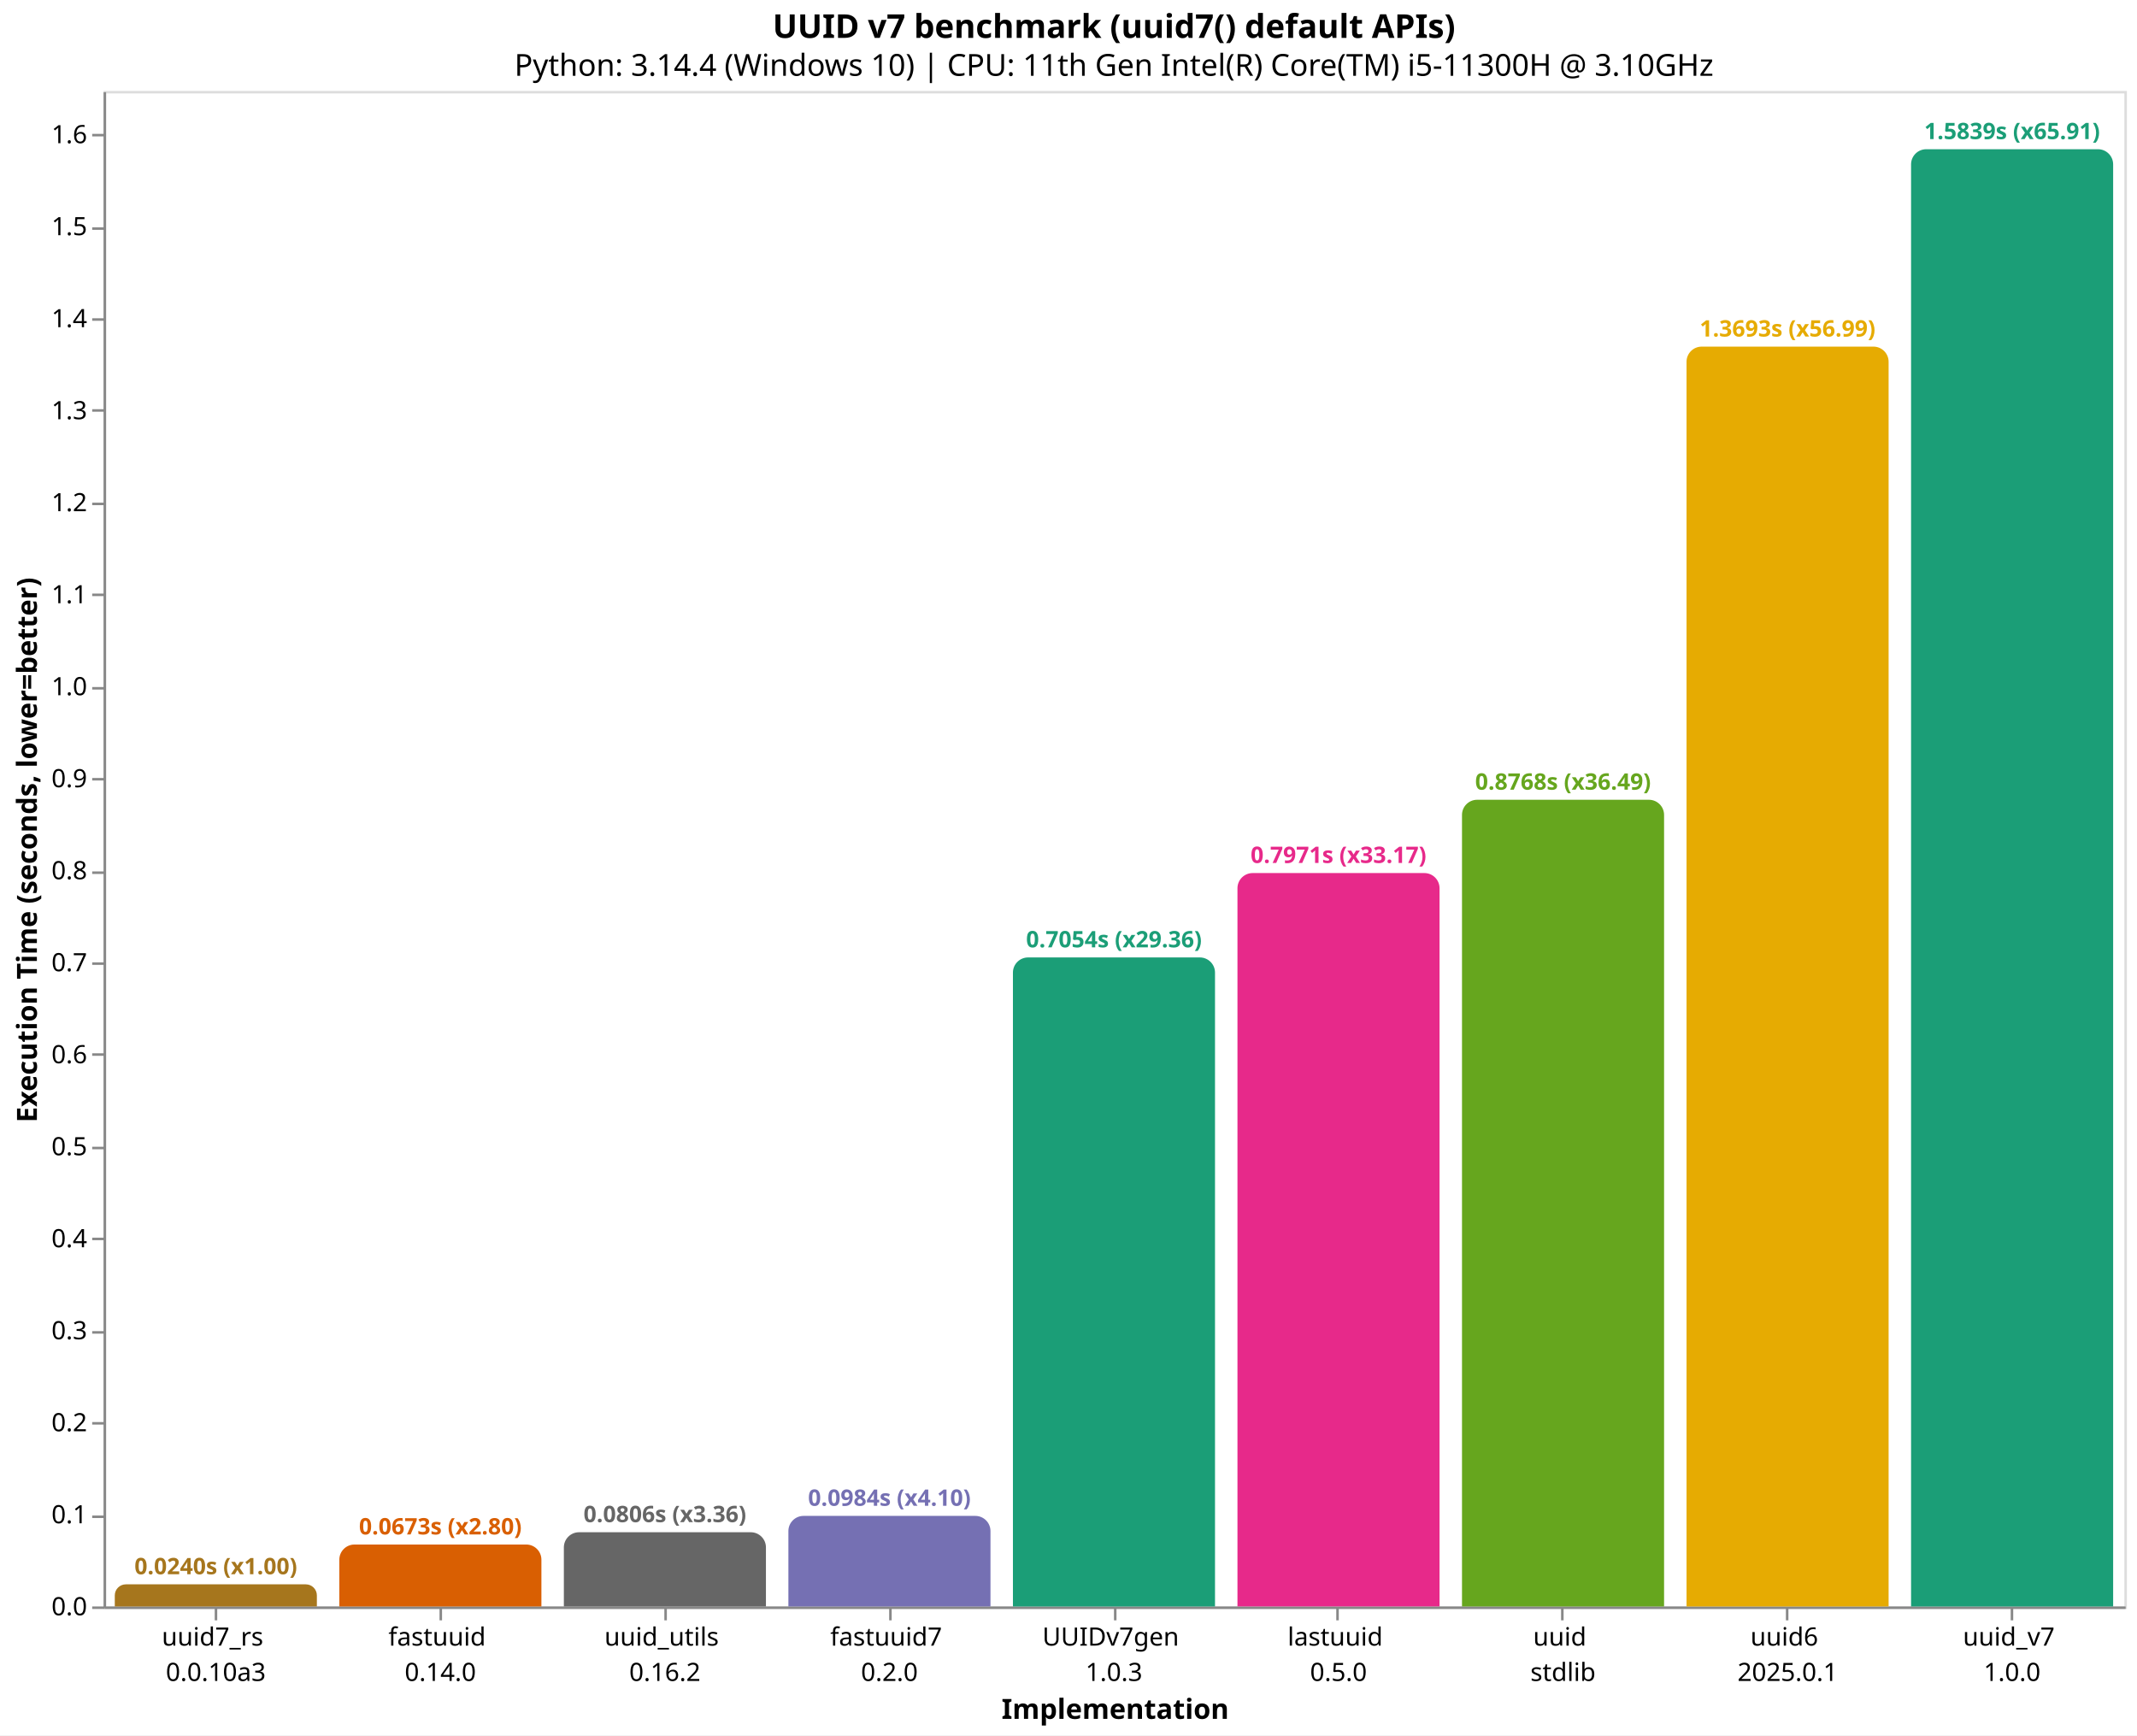
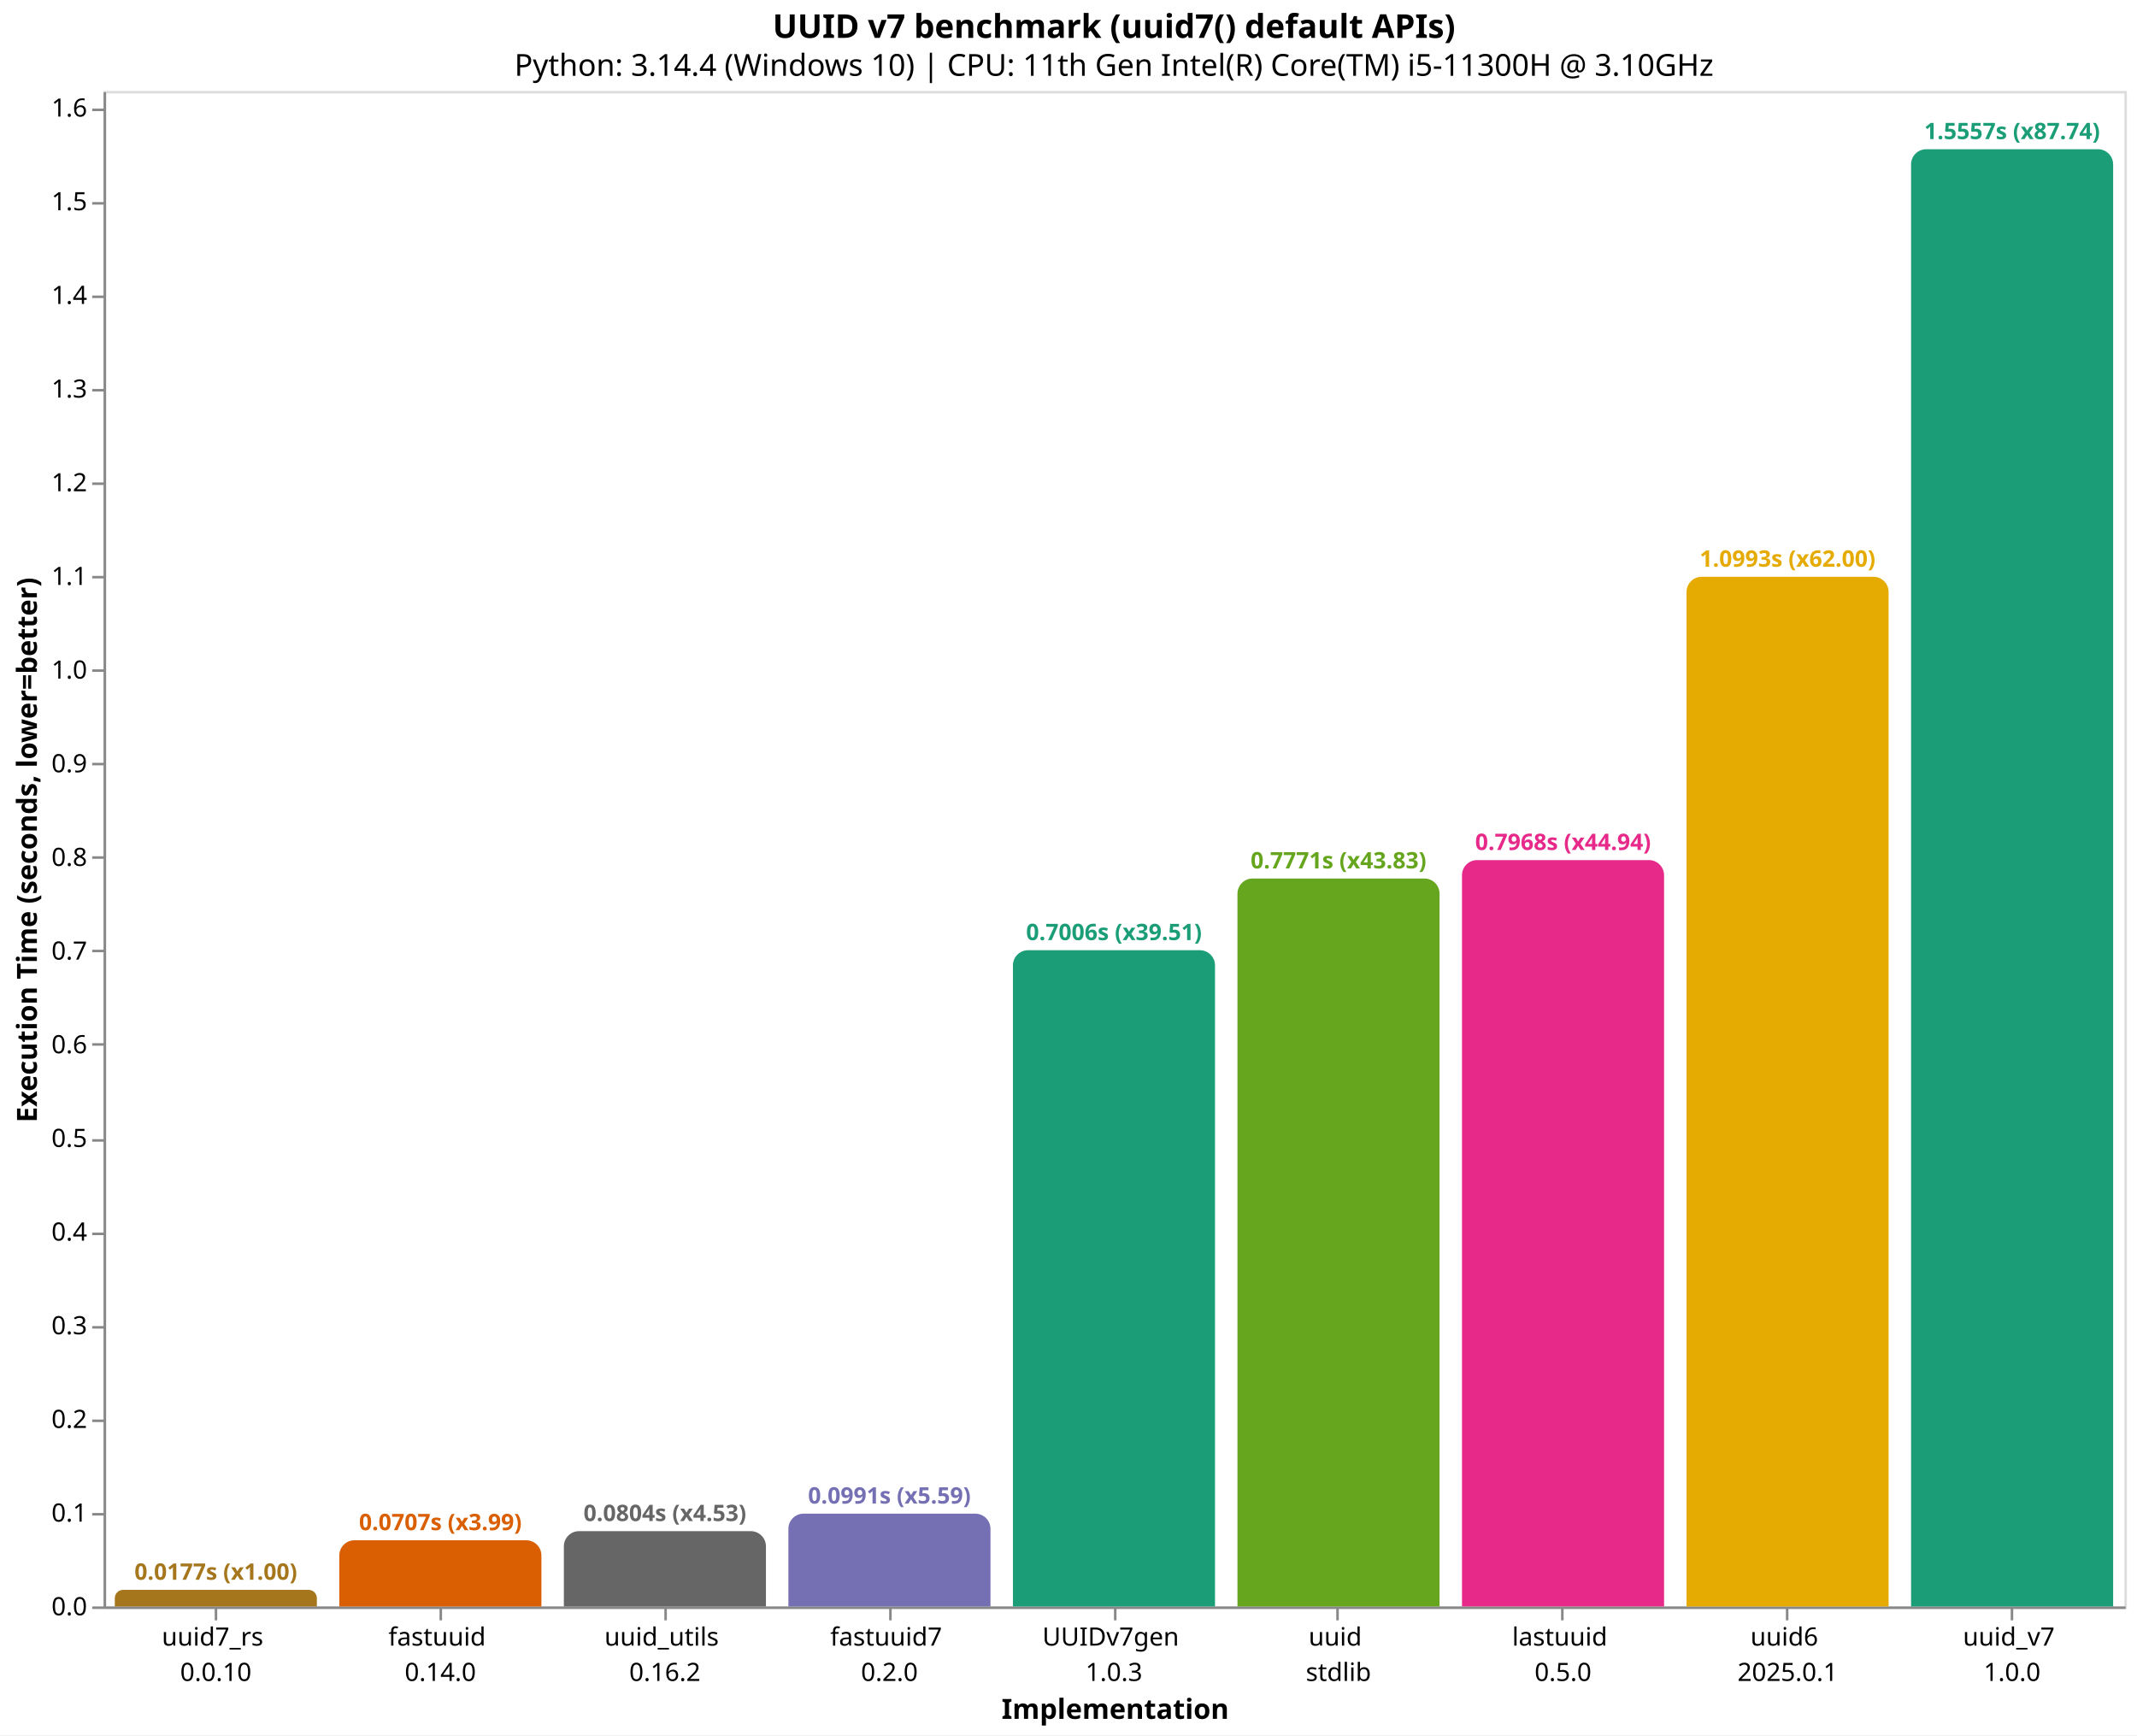
<svg xmlns="http://www.w3.org/2000/svg" version="1.1" class="marks" width="846" height="687" viewBox="0 0 846 687">
  <rect width="846" height="687" fill="white" />
  <g fill="none" stroke-miterlimit="10" transform="translate(41,36)">
    <g class="mark-group role-frame root" role="graphics-object" aria-roledescription="group mark container">
      <g transform="translate(0,0)">
        <path class="background" aria-hidden="true" d="M0.5,0.5h800v600h-800Z" stroke="#ddd" />
        <g>
-           <g class="mark-group role-axis" role="graphics-symbol" aria-roledescription="axis" aria-label="X-axis titled 'Implementation' for a discrete scale with 9 values: uuid7_rs&#10;0.0.10a3, fastuuid&#10;0.14.0, uuid_utils&#10;0.16.2, fastuuid7&#10;0.2.0, UUIDv7gen&#10;1.0.3, ending with uuid_v7&#10;1.0.0">
+           <g class="mark-group role-axis" role="graphics-symbol" aria-roledescription="axis" aria-label="X-axis titled 'Implementation' for a discrete scale with 9 values: uuid7_rs&#10;0.0.10, fastuuid&#10;0.14.0, uuid_utils&#10;0.16.2, fastuuid7&#10;0.2.0, UUIDv7gen&#10;1.0.3, ending with uuid_v7&#10;1.0.0">
            <g transform="translate(0.5,600.5)">
              <path class="background" aria-hidden="true" d="M0,0h0v0h0Z" pointer-events="none" />
              <g>
                <g class="mark-rule role-axis-tick" pointer-events="none">
                  <line transform="translate(44,0)" x2="0" y2="5" stroke="#888" stroke-width="1" opacity="1" />
                  <line transform="translate(133,0)" x2="0" y2="5" stroke="#888" stroke-width="1" opacity="1" />
                  <line transform="translate(222,0)" x2="0" y2="5" stroke="#888" stroke-width="1" opacity="1" />
                  <line transform="translate(311,0)" x2="0" y2="5" stroke="#888" stroke-width="1" opacity="1" />
                  <line transform="translate(400,0)" x2="0" y2="5" stroke="#888" stroke-width="1" opacity="1" />
                  <line transform="translate(488,0)" x2="0" y2="5" stroke="#888" stroke-width="1" opacity="1" />
                  <line transform="translate(577,0)" x2="0" y2="5" stroke="#888" stroke-width="1" opacity="1" />
                  <line transform="translate(666,0)" x2="0" y2="5" stroke="#888" stroke-width="1" opacity="1" />
                  <line transform="translate(755,0)" x2="0" y2="5" stroke="#888" stroke-width="1" opacity="1" />
                </g>
                <g class="mark-text role-axis-label" pointer-events="none">
                  <text text-anchor="middle" transform="translate(43.94444,15)" font-family="sans-serif" font-size="10px" fill="#000" opacity="1">
                    <tspan>uuid7_rs</tspan>
-                     <tspan x="0" dy="14">0.0.10a3</tspan>
+                     <tspan x="0" dy="14">0.0.10</tspan>
                  </text>
                  <text text-anchor="middle" transform="translate(132.8333,15)" font-family="sans-serif" font-size="10px" fill="#000" opacity="1">
                    <tspan>fastuuid</tspan>
                    <tspan x="0" dy="14">0.14.0</tspan>
                  </text>
                  <text text-anchor="middle" transform="translate(221.7222,15)" font-family="sans-serif" font-size="10px" fill="#000" opacity="1">
                    <tspan>uuid_utils</tspan>
                    <tspan x="0" dy="14">0.16.2</tspan>
                  </text>
                  <text text-anchor="middle" transform="translate(310.6111,15)" font-family="sans-serif" font-size="10px" fill="#000" opacity="1">
                    <tspan>fastuuid7</tspan>
                    <tspan x="0" dy="14">0.2.0</tspan>
                  </text>
                  <text text-anchor="middle" transform="translate(399.5,15)" font-family="sans-serif" font-size="10px" fill="#000" opacity="1">
                    <tspan>UUIDv7gen</tspan>
                    <tspan x="0" dy="14">1.0.3</tspan>
                  </text>
                  <text text-anchor="middle" transform="translate(488.3889,15)" font-family="sans-serif" font-size="10px" fill="#000" opacity="1">
+                     <tspan>uuid</tspan>
+                     <tspan x="0" dy="14">stdlib</tspan>
+                   </text>
+                   <text text-anchor="middle" transform="translate(577.2778,15)" font-family="sans-serif" font-size="10px" fill="#000" opacity="1">
                    <tspan>lastuuid</tspan>
                    <tspan x="0" dy="14">0.5.0</tspan>
-                   </text>
-                   <text text-anchor="middle" transform="translate(577.2778,15)" font-family="sans-serif" font-size="10px" fill="#000" opacity="1">
-                     <tspan>uuid</tspan>
-                     <tspan x="0" dy="14">stdlib</tspan>
                  </text>
                  <text text-anchor="middle" transform="translate(666.1667,15)" font-family="sans-serif" font-size="10px" fill="#000" opacity="1">
                    <tspan>uuid6</tspan>
                    <tspan x="0" dy="14">2025.0.1</tspan>
                  </text>
                  <text text-anchor="middle" transform="translate(755.0556,15)" font-family="sans-serif" font-size="10px" fill="#000" opacity="1">
                    <tspan>uuid_v7</tspan>
                    <tspan x="0" dy="14">1.0.0</tspan>
                  </text>
                </g>
                <g class="mark-rule role-axis-domain" pointer-events="none">
                  <line transform="translate(0,0)" x2="800" y2="0" stroke="#888" stroke-width="1" opacity="1" />
                </g>
                <g class="mark-text role-axis-title" pointer-events="none">
                  <text text-anchor="middle" transform="translate(400,44)" font-family="sans-serif" font-size="11px" font-weight="bold" fill="#000" opacity="1">Implementation</text>
                </g>
              </g>
              <path class="foreground" aria-hidden="true" d="" pointer-events="none" display="none" />
            </g>
          </g>
          <g class="mark-group role-axis" role="graphics-symbol" aria-roledescription="axis" aria-label="Y-axis titled 'Execution Time (seconds, lower=better)' for a linear scale with values from 0.0 to 1.6">
            <g transform="translate(0.5,0.5)">
              <path class="background" aria-hidden="true" d="M0,0h0v0h0Z" pointer-events="none" />
              <g>
                <g class="mark-rule role-axis-tick" pointer-events="none">
                  <line transform="translate(0,600)" x2="-5" y2="0" stroke="#888" stroke-width="1" opacity="1" />
-                   <line transform="translate(0,564)" x2="-5" y2="0" stroke="#888" stroke-width="1" opacity="1" />
-                   <line transform="translate(0,527)" x2="-5" y2="0" stroke="#888" stroke-width="1" opacity="1" />
-                   <line transform="translate(0,491)" x2="-5" y2="0" stroke="#888" stroke-width="1" opacity="1" />
-                   <line transform="translate(0,454)" x2="-5" y2="0" stroke="#888" stroke-width="1" opacity="1" />
-                   <line transform="translate(0,418)" x2="-5" y2="0" stroke="#888" stroke-width="1" opacity="1" />
-                   <line transform="translate(0,381)" x2="-5" y2="0" stroke="#888" stroke-width="1" opacity="1" />
-                   <line transform="translate(0,345)" x2="-5" y2="0" stroke="#888" stroke-width="1" opacity="1" />
-                   <line transform="translate(0,309)" x2="-5" y2="0" stroke="#888" stroke-width="1" opacity="1" />
-                   <line transform="translate(0,272)" x2="-5" y2="0" stroke="#888" stroke-width="1" opacity="1" />
-                   <line transform="translate(0,236)" x2="-5" y2="0" stroke="#888" stroke-width="1" opacity="1" />
-                   <line transform="translate(0,199)" x2="-5" y2="0" stroke="#888" stroke-width="1" opacity="1" />
-                   <line transform="translate(0,163)" x2="-5" y2="0" stroke="#888" stroke-width="1" opacity="1" />
-                   <line transform="translate(0,126)" x2="-5" y2="0" stroke="#888" stroke-width="1" opacity="1" />
-                   <line transform="translate(0,90)" x2="-5" y2="0" stroke="#888" stroke-width="1" opacity="1" />
-                   <line transform="translate(0,54)" x2="-5" y2="0" stroke="#888" stroke-width="1" opacity="1" />
-                   <line transform="translate(0,17)" x2="-5" y2="0" stroke="#888" stroke-width="1" opacity="1" />
+                   <line transform="translate(0,563)" x2="-5" y2="0" stroke="#888" stroke-width="1" opacity="1" />
+                   <line transform="translate(0,526)" x2="-5" y2="0" stroke="#888" stroke-width="1" opacity="1" />
+                   <line transform="translate(0,489)" x2="-5" y2="0" stroke="#888" stroke-width="1" opacity="1" />
+                   <line transform="translate(0,452)" x2="-5" y2="0" stroke="#888" stroke-width="1" opacity="1" />
+                   <line transform="translate(0,415)" x2="-5" y2="0" stroke="#888" stroke-width="1" opacity="1" />
+                   <line transform="translate(0,377)" x2="-5" y2="0" stroke="#888" stroke-width="1" opacity="1" />
+                   <line transform="translate(0,340)" x2="-5" y2="0" stroke="#888" stroke-width="1" opacity="1" />
+                   <line transform="translate(0,303)" x2="-5" y2="0" stroke="#888" stroke-width="1" opacity="1" />
+                   <line transform="translate(0,266)" x2="-5" y2="0" stroke="#888" stroke-width="1" opacity="1" />
+                   <line transform="translate(0,229)" x2="-5" y2="0" stroke="#888" stroke-width="1" opacity="1" />
+                   <line transform="translate(0,192)" x2="-5" y2="0" stroke="#888" stroke-width="1" opacity="1" />
+                   <line transform="translate(0,155)" x2="-5" y2="0" stroke="#888" stroke-width="1" opacity="1" />
+                   <line transform="translate(0,118)" x2="-5" y2="0" stroke="#888" stroke-width="1" opacity="1" />
+                   <line transform="translate(0,81)" x2="-5" y2="0" stroke="#888" stroke-width="1" opacity="1" />
+                   <line transform="translate(0,44)" x2="-5" y2="0" stroke="#888" stroke-width="1" opacity="1" />
+                   <line transform="translate(0,7)" x2="-5" y2="0" stroke="#888" stroke-width="1" opacity="1" />
                </g>
                <g class="mark-text role-axis-label" pointer-events="none">
                  <text text-anchor="end" transform="translate(-7,603)" font-family="sans-serif" font-size="10px" fill="#000" opacity="1">0.0</text>
-                   <text text-anchor="end" transform="translate(-7,566.5747)" font-family="sans-serif" font-size="10px" fill="#000" opacity="1">0.1</text>
-                   <text text-anchor="end" transform="translate(-7,530.1494)" font-family="sans-serif" font-size="10px" fill="#000" opacity="1">0.2</text>
-                   <text text-anchor="end" transform="translate(-7,493.724)" font-family="sans-serif" font-size="10px" fill="#000" opacity="1">0.3</text>
-                   <text text-anchor="end" transform="translate(-7,457.2987)" font-family="sans-serif" font-size="10px" fill="#000" opacity="1">0.4</text>
-                   <text text-anchor="end" transform="translate(-7,420.8734)" font-family="sans-serif" font-size="10px" fill="#000" opacity="1">0.5</text>
-                   <text text-anchor="end" transform="translate(-7,384.4481)" font-family="sans-serif" font-size="10px" fill="#000" opacity="1">0.6</text>
-                   <text text-anchor="end" transform="translate(-7,348.0227)" font-family="sans-serif" font-size="10px" fill="#000" opacity="1">0.7</text>
-                   <text text-anchor="end" transform="translate(-7,311.5974)" font-family="sans-serif" font-size="10px" fill="#000" opacity="1">0.8</text>
-                   <text text-anchor="end" transform="translate(-7,275.1721)" font-family="sans-serif" font-size="10px" fill="#000" opacity="1">0.9</text>
-                   <text text-anchor="end" transform="translate(-7,238.7468)" font-family="sans-serif" font-size="10px" fill="#000" opacity="1">1.0</text>
-                   <text text-anchor="end" transform="translate(-7,202.3214)" font-family="sans-serif" font-size="10px" fill="#000" opacity="1">1.1</text>
-                   <text text-anchor="end" transform="translate(-7,165.8961)" font-family="sans-serif" font-size="10px" fill="#000" opacity="1">1.2</text>
-                   <text text-anchor="end" transform="translate(-7,129.4708)" font-family="sans-serif" font-size="10px" fill="#000" opacity="1">1.3</text>
-                   <text text-anchor="end" transform="translate(-7,93.04546)" font-family="sans-serif" font-size="10px" fill="#000" opacity="1">1.4</text>
-                   <text text-anchor="end" transform="translate(-7,56.62014)" font-family="sans-serif" font-size="10px" fill="#000" opacity="1">1.5</text>
-                   <text text-anchor="end" transform="translate(-7,20.19482)" font-family="sans-serif" font-size="10px" fill="#000" opacity="1">1.6</text>
+                   <text text-anchor="end" transform="translate(-7,565.9163)" font-family="sans-serif" font-size="10px" fill="#000" opacity="1">0.1</text>
+                   <text text-anchor="end" transform="translate(-7,528.8325)" font-family="sans-serif" font-size="10px" fill="#000" opacity="1">0.2</text>
+                   <text text-anchor="end" transform="translate(-7,491.7488)" font-family="sans-serif" font-size="10px" fill="#000" opacity="1">0.3</text>
+                   <text text-anchor="end" transform="translate(-7,454.6651)" font-family="sans-serif" font-size="10px" fill="#000" opacity="1">0.4</text>
+                   <text text-anchor="end" transform="translate(-7,417.5814)" font-family="sans-serif" font-size="10px" fill="#000" opacity="1">0.5</text>
+                   <text text-anchor="end" transform="translate(-7,380.4976)" font-family="sans-serif" font-size="10px" fill="#000" opacity="1">0.6</text>
+                   <text text-anchor="end" transform="translate(-7,343.4139)" font-family="sans-serif" font-size="10px" fill="#000" opacity="1">0.7</text>
+                   <text text-anchor="end" transform="translate(-7,306.3302)" font-family="sans-serif" font-size="10px" fill="#000" opacity="1">0.8</text>
+                   <text text-anchor="end" transform="translate(-7,269.2465)" font-family="sans-serif" font-size="10px" fill="#000" opacity="1">0.9</text>
+                   <text text-anchor="end" transform="translate(-7,232.1627)" font-family="sans-serif" font-size="10px" fill="#000" opacity="1">1.0</text>
+                   <text text-anchor="end" transform="translate(-7,195.079)" font-family="sans-serif" font-size="10px" fill="#000" opacity="1">1.1</text>
+                   <text text-anchor="end" transform="translate(-7,157.9953)" font-family="sans-serif" font-size="10px" fill="#000" opacity="1">1.2</text>
+                   <text text-anchor="end" transform="translate(-7,120.9115)" font-family="sans-serif" font-size="10px" fill="#000" opacity="1">1.3</text>
+                   <text text-anchor="end" transform="translate(-7,83.82782)" font-family="sans-serif" font-size="10px" fill="#000" opacity="1">1.4</text>
+                   <text text-anchor="end" transform="translate(-7,46.74409)" font-family="sans-serif" font-size="10px" fill="#000" opacity="1">1.5</text>
+                   <text text-anchor="end" transform="translate(-7,9.660365)" font-family="sans-serif" font-size="10px" fill="#000" opacity="1">1.6</text>
                </g>
                <g class="mark-rule role-axis-domain" pointer-events="none">
                  <line transform="translate(0,600)" x2="0" y2="-600" stroke="#888" stroke-width="1" opacity="1" />
                </g>
                <g class="mark-text role-axis-title" pointer-events="none">
                  <text text-anchor="middle" transform="translate(-24.90137,300) rotate(-90) translate(0,-2)" font-family="sans-serif" font-size="11px" font-weight="bold" fill="#000" opacity="1">Execution Time (seconds, lower=better)</text>
                </g>
              </g>
              <path class="foreground" aria-hidden="true" d="" pointer-events="none" display="none" />
            </g>
          </g>
          <g class="mark-group role-scope" role="graphics-object" aria-roledescription="group mark container">
-             <g transform="translate(4.444444,591.2474)">
-               <path class="background" aria-hidden="true" d="M4.376,0L75.624,0C78.039,0,80,1.961,80,4.376L80,8.753C80,8.753,80,8.753,80,8.753L0,8.753C0,8.753,0,8.753,0,8.753L0,4.376C0,1.961,1.961,0,4.376,0Z" />
+             <g transform="translate(4.444444,593.4249)">
+               <path class="background" aria-hidden="true" d="M3.288,0L76.712,0C78.527,0,80,1.473,80,3.288L80,6.575C80,6.575,80,6.575,80,6.575L0,6.575C0,6.575,0,6.575,0,6.575L0,3.288C0,1.473,1.473,0,3.288,0Z" />
              <g clip-path="url(#clip1)">
                <g class="mark-group role-scope" role="graphics-object" aria-roledescription="group mark container">
-                   <g transform="translate(0,-591.2474)">
-                     <path class="background" aria-hidden="true" d="M0,0h80v0h-80Z" />
-                     <g>
-                       <g class="mark-rect role-mark layer_0_marks" role="graphics-object" aria-roledescription="rect mark container">
-                         <path aria-label="Implementation: uuid7_rs&#10;0.0.10a3; Execution Time (seconds, lower=better): 0.0240288999994; implementation: uuid7_rs; Execution Time (s): 0.0240; Slowdown: 1.00" role="graphics-symbol" aria-roledescription="bar" d="M0,591.247h80v8.753h-80Z" fill="#a6761d" />
-                       </g>
-                     </g>
-                     <path class="foreground" aria-hidden="true" d="" display="none" />
-                   </g>
-                 </g>
-               </g>
-               <path class="foreground" aria-hidden="true" d="" display="none" />
-             </g>
-             <g transform="translate(93.33333,575.486)">
-               <path class="background" aria-hidden="true" d="M6,0L74,0C77.311,0,80,2.689,80,6L80,24.514C80,24.514,80,24.514,80,24.514L0,24.514C0,24.514,0,24.514,0,24.514L0,6C0,2.689,2.689,0,6,0Z" />
+                   <g transform="translate(0,-593.4249)">
+                     <path class="background" aria-hidden="true" d="M0,0h80v0h-80Z" />
+                     <g>
+                       <g class="mark-rect role-mark layer_0_marks" role="graphics-object" aria-roledescription="rect mark container">
+                         <path aria-label="Implementation: uuid7_rs&#10;0.0.10; Execution Time (seconds, lower=better): 0.017730399999; implementation: uuid7_rs; Execution Time (s): 0.0177; Slowdown: 1.00" role="graphics-symbol" aria-roledescription="bar" d="M0,593.425h80v6.575h-80Z" fill="#a6761d" />
+                       </g>
+                     </g>
+                     <path class="foreground" aria-hidden="true" d="" display="none" />
+                   </g>
+                 </g>
+               </g>
+               <path class="foreground" aria-hidden="true" d="" display="none" />
+             </g>
+             <g transform="translate(93.33333,573.7951)">
+               <path class="background" aria-hidden="true" d="M6,0L74,0C77.311,0,80,2.689,80,6L80,26.205C80,26.205,80,26.205,80,26.205L0,26.205C0,26.205,0,26.205,0,26.205L0,6C0,2.689,2.689,0,6,0Z" />
              <g clip-path="url(#clip2)">
                <g class="mark-group role-scope" role="graphics-object" aria-roledescription="group mark container">
-                   <g transform="translate(0,-575.486)">
-                     <path class="background" aria-hidden="true" d="M0,0h80v0h-80Z" />
-                     <g>
-                       <g class="mark-rect role-mark layer_0_marks" role="graphics-object" aria-roledescription="rect mark container">
-                         <path aria-label="Implementation: fastuuid&#10;0.14.0; Execution Time (seconds, lower=better): 0.0672993000007; implementation: fastuuid; Execution Time (s): 0.0673; Slowdown: 2.80" role="graphics-symbol" aria-roledescription="bar" d="M0,575.486h80v24.514h-80Z" fill="#d95f02" />
-                       </g>
-                     </g>
-                     <path class="foreground" aria-hidden="true" d="" display="none" />
-                   </g>
-                 </g>
-               </g>
-               <path class="foreground" aria-hidden="true" d="" display="none" />
-             </g>
-             <g transform="translate(182.2222,570.6238)">
-               <path class="background" aria-hidden="true" d="M6,0L74,0C77.311,0,80,2.689,80,6L80,29.376C80,29.376,80,29.376,80,29.376L0,29.376C0,29.376,0,29.376,0,29.376L0,6C0,2.689,2.689,0,6,0Z" />
+                   <g transform="translate(0,-573.7951)">
+                     <path class="background" aria-hidden="true" d="M0,0h80v0h-80Z" />
+                     <g>
+                       <g class="mark-rect role-mark layer_0_marks" role="graphics-object" aria-roledescription="rect mark container">
+                         <path aria-label="Implementation: fastuuid&#10;0.14.0; Execution Time (seconds, lower=better): 0.0706642000005; implementation: fastuuid; Execution Time (s): 0.0707; Slowdown: 3.99" role="graphics-symbol" aria-roledescription="bar" d="M0,573.795h80v26.205h-80Z" fill="#d95f02" />
+                       </g>
+                     </g>
+                     <path class="foreground" aria-hidden="true" d="" display="none" />
+                   </g>
+                 </g>
+               </g>
+               <path class="foreground" aria-hidden="true" d="" display="none" />
+             </g>
+             <g transform="translate(182.2222,570.1922)">
+               <path class="background" aria-hidden="true" d="M6,0L74,0C77.311,0,80,2.689,80,6L80,29.808C80,29.808,80,29.808,80,29.808L0,29.808C0,29.808,0,29.808,0,29.808L0,6C0,2.689,2.689,0,6,0Z" />
              <g clip-path="url(#clip3)">
                <g class="mark-group role-scope" role="graphics-object" aria-roledescription="group mark container">
-                   <g transform="translate(0,-570.6238)">
-                     <path class="background" aria-hidden="true" d="M0,0h80v0h-80Z" />
-                     <g>
-                       <g class="mark-rect role-mark layer_0_marks" role="graphics-object" aria-roledescription="rect mark container">
-                         <path aria-label="Implementation: uuid_utils&#10;0.16.2; Execution Time (seconds, lower=better): 0.0806477999977; implementation: uuid_utils; Execution Time (s): 0.0806; Slowdown: 3.36" role="graphics-symbol" aria-roledescription="bar" d="M0,570.624h80v29.376h-80Z" fill="#666666" />
-                       </g>
-                     </g>
-                     <path class="foreground" aria-hidden="true" d="" display="none" />
-                   </g>
-                 </g>
-               </g>
-               <path class="foreground" aria-hidden="true" d="" display="none" />
-             </g>
-             <g transform="translate(271.1111,564.1513)">
-               <path class="background" aria-hidden="true" d="M6,0L74,0C77.311,0,80,2.689,80,6L80,35.849C80,35.849,80,35.849,80,35.849L0,35.849C0,35.849,0,35.849,0,35.849L0,6C0,2.689,2.689,0,6,0Z" />
+                   <g transform="translate(0,-570.1922)">
+                     <path class="background" aria-hidden="true" d="M0,0h80v0h-80Z" />
+                     <g>
+                       <g class="mark-rect role-mark layer_0_marks" role="graphics-object" aria-roledescription="rect mark container">
+                         <path aria-label="Implementation: uuid_utils&#10;0.16.2; Execution Time (seconds, lower=better): 0.0803796; implementation: uuid_utils; Execution Time (s): 0.0804; Slowdown: 4.53" role="graphics-symbol" aria-roledescription="bar" d="M0,570.192h80v29.808h-80Z" fill="#666666" />
+                       </g>
+                     </g>
+                     <path class="foreground" aria-hidden="true" d="" display="none" />
+                   </g>
+                 </g>
+               </g>
+               <path class="foreground" aria-hidden="true" d="" display="none" />
+             </g>
+             <g transform="translate(271.1111,563.2649)">
+               <path class="background" aria-hidden="true" d="M6,0L74,0C77.311,0,80,2.689,80,6L80,36.735C80,36.735,80,36.735,80,36.735L0,36.735C0,36.735,0,36.735,0,36.735L0,6C0,2.689,2.689,0,6,0Z" />
              <g clip-path="url(#clip4)">
                <g class="mark-group role-scope" role="graphics-object" aria-roledescription="group mark container">
-                   <g transform="translate(0,-564.1513)">
-                     <path class="background" aria-hidden="true" d="M0,0h80v0h-80Z" />
-                     <g>
-                       <g class="mark-rect role-mark layer_0_marks" role="graphics-object" aria-roledescription="rect mark container">
-                         <path aria-label="Implementation: fastuuid7&#10;0.2.0; Execution Time (seconds, lower=better): 0.0984169000003; implementation: fastuuid7; Execution Time (s): 0.0984; Slowdown: 4.10" role="graphics-symbol" aria-roledescription="bar" d="M0,564.151h80v35.849h-80Z" fill="#7570b3" />
-                       </g>
-                     </g>
-                     <path class="foreground" aria-hidden="true" d="" display="none" />
-                   </g>
-                 </g>
-               </g>
-               <path class="foreground" aria-hidden="true" d="" display="none" />
-             </g>
-             <g transform="translate(360,343.056)">
-               <path class="background" aria-hidden="true" d="M6,0L74,0C77.311,0,80,2.689,80,6L80,256.944C80,256.944,80,256.944,80,256.944L0,256.944C0,256.944,0,256.944,0,256.944L0,6C0,2.689,2.689,0,6,0Z" />
+                   <g transform="translate(0,-563.2649)">
+                     <path class="background" aria-hidden="true" d="M0,0h80v0h-80Z" />
+                     <g>
+                       <g class="mark-rect role-mark layer_0_marks" role="graphics-object" aria-roledescription="rect mark container">
+                         <path aria-label="Implementation: fastuuid7&#10;0.2.0; Execution Time (seconds, lower=better): 0.0990600000005; implementation: fastuuid7; Execution Time (s): 0.0991; Slowdown: 5.59" role="graphics-symbol" aria-roledescription="bar" d="M0,563.265h80v36.735h-80Z" fill="#7570b3" />
+                       </g>
+                     </g>
+                     <path class="foreground" aria-hidden="true" d="" display="none" />
+                   </g>
+                 </g>
+               </g>
+               <path class="foreground" aria-hidden="true" d="" display="none" />
+             </g>
+             <g transform="translate(360,340.1933)">
+               <path class="background" aria-hidden="true" d="M6,0L74,0C77.311,0,80,2.689,80,6L80,259.807C80,259.807,80,259.807,80,259.807L0,259.807C0,259.807,0,259.807,0,259.807L0,6C0,2.689,2.689,0,6,0Z" />
              <g clip-path="url(#clip5)">
                <g class="mark-group role-scope" role="graphics-object" aria-roledescription="group mark container">
-                   <g transform="translate(0,-343.056)">
-                     <path class="background" aria-hidden="true" d="M0,0h80v0h-80Z" />
-                     <g>
-                       <g class="mark-rect role-mark layer_0_marks" role="graphics-object" aria-roledescription="rect mark container">
-                         <path aria-label="Implementation: UUIDv7gen&#10;1.0.3; Execution Time (seconds, lower=better): 0.705399300001; implementation: UUIDv7gen; Execution Time (s): 0.7054; Slowdown: 29.36" role="graphics-symbol" aria-roledescription="bar" d="M0,343.056h80v256.944h-80Z" fill="#1b9e77" />
-                       </g>
-                     </g>
-                     <path class="foreground" aria-hidden="true" d="" display="none" />
-                   </g>
-                 </g>
-               </g>
-               <path class="foreground" aria-hidden="true" d="" display="none" />
-             </g>
-             <g transform="translate(448.8889,309.6506)">
-               <path class="background" aria-hidden="true" d="M6,0L74,0C77.311,0,80,2.689,80,6L80,290.349C80,290.349,80,290.349,80,290.349L0,290.349C0,290.349,0,290.349,0,290.349L0,6C0,2.689,2.689,0,6,0Z" />
+                   <g transform="translate(0,-340.1933)">
+                     <path class="background" aria-hidden="true" d="M0,0h80v0h-80Z" />
+                     <g>
+                       <g class="mark-rect role-mark layer_0_marks" role="graphics-object" aria-roledescription="rect mark container">
+                         <path aria-label="Implementation: UUIDv7gen&#10;1.0.3; Execution Time (seconds, lower=better): 0.700594900001; implementation: UUIDv7gen; Execution Time (s): 0.7006; Slowdown: 39.51" role="graphics-symbol" aria-roledescription="bar" d="M0,340.193h80v259.807h-80Z" fill="#1b9e77" />
+                       </g>
+                     </g>
+                     <path class="foreground" aria-hidden="true" d="" display="none" />
+                   </g>
+                 </g>
+               </g>
+               <path class="foreground" aria-hidden="true" d="" display="none" />
+             </g>
+             <g transform="translate(448.8889,311.8058)">
+               <path class="background" aria-hidden="true" d="M6,0L74,0C77.311,0,80,2.689,80,6L80,288.194C80,288.194,80,288.194,80,288.194L0,288.194C0,288.194,0,288.194,0,288.194L0,6C0,2.689,2.689,0,6,0Z" />
              <g clip-path="url(#clip6)">
                <g class="mark-group role-scope" role="graphics-object" aria-roledescription="group mark container">
-                   <g transform="translate(0,-309.6506)">
-                     <path class="background" aria-hidden="true" d="M0,0h80v0h-80Z" />
-                     <g>
-                       <g class="mark-rect role-mark layer_0_marks" role="graphics-object" aria-roledescription="rect mark container">
-                         <path aria-label="Implementation: lastuuid&#10;0.5.0; Execution Time (seconds, lower=better): 0.7971086; implementation: lastuuid; Execution Time (s): 0.7971; Slowdown: 33.17" role="graphics-symbol" aria-roledescription="bar" d="M0,309.651h80v290.349h-80Z" fill="#e7298a" />
-                       </g>
-                     </g>
-                     <path class="foreground" aria-hidden="true" d="" display="none" />
-                   </g>
-                 </g>
-               </g>
-               <path class="foreground" aria-hidden="true" d="" display="none" />
-             </g>
-             <g transform="translate(537.7778,280.6325)">
-               <path class="background" aria-hidden="true" d="M6,0L74,0C77.311,0,80,2.689,80,6L80,319.368C80,319.368,80,319.368,80,319.368L0,319.368C0,319.368,0,319.368,0,319.368L0,6C0,2.689,2.689,0,6,0Z" />
+                   <g transform="translate(0,-311.8058)">
+                     <path class="background" aria-hidden="true" d="M0,0h80v0h-80Z" />
+                     <g>
+                       <g class="mark-rect role-mark layer_0_marks" role="graphics-object" aria-roledescription="rect mark container">
+                         <path aria-label="Implementation: uuid&#10;stdlib; Execution Time (seconds, lower=better): 0.777144599997; implementation: uuid; Execution Time (s): 0.7771; Slowdown: 43.83" role="graphics-symbol" aria-roledescription="bar" d="M0,311.806h80v288.194h-80Z" fill="#66a61e" />
+                       </g>
+                     </g>
+                     <path class="foreground" aria-hidden="true" d="" display="none" />
+                   </g>
+                 </g>
+               </g>
+               <path class="foreground" aria-hidden="true" d="" display="none" />
+             </g>
+             <g transform="translate(537.7778,304.5126)">
+               <path class="background" aria-hidden="true" d="M6,0L74,0C77.311,0,80,2.689,80,6L80,295.487C80,295.487,80,295.487,80,295.487L0,295.487C0,295.487,0,295.487,0,295.487L0,6C0,2.689,2.689,0,6,0Z" />
              <g clip-path="url(#clip7)">
                <g class="mark-group role-scope" role="graphics-object" aria-roledescription="group mark container">
-                   <g transform="translate(0,-280.6325)">
-                     <path class="background" aria-hidden="true" d="M0,0h80v0h-80Z" />
-                     <g>
-                       <g class="mark-rect role-mark layer_0_marks" role="graphics-object" aria-roledescription="rect mark container">
-                         <path aria-label="Implementation: uuid&#10;stdlib; Execution Time (seconds, lower=better): 0.876773300002; implementation: uuid; Execution Time (s): 0.8768; Slowdown: 36.49" role="graphics-symbol" aria-roledescription="bar" d="M0,280.632h80v319.368h-80Z" fill="#66a61e" />
-                       </g>
-                     </g>
-                     <path class="foreground" aria-hidden="true" d="" display="none" />
-                   </g>
-                 </g>
-               </g>
-               <path class="foreground" aria-hidden="true" d="" display="none" />
-             </g>
-             <g transform="translate(626.6667,101.23)">
-               <path class="background" aria-hidden="true" d="M6,0L74,0C77.311,0,80,2.689,80,6L80,498.77C80,498.77,80,498.77,80,498.77L0,498.77C0,498.77,0,498.77,0,498.77L0,6C0,2.689,2.689,0,6,0Z" />
+                   <g transform="translate(0,-304.5126)">
+                     <path class="background" aria-hidden="true" d="M0,0h80v0h-80Z" />
+                     <g>
+                       <g class="mark-rect role-mark layer_0_marks" role="graphics-object" aria-roledescription="rect mark container">
+                         <path aria-label="Implementation: lastuuid&#10;0.5.0; Execution Time (seconds, lower=better): 0.7968115; implementation: lastuuid; Execution Time (s): 0.7968; Slowdown: 44.94" role="graphics-symbol" aria-roledescription="bar" d="M0,304.513h80v295.487h-80Z" fill="#e7298a" />
+                       </g>
+                     </g>
+                     <path class="foreground" aria-hidden="true" d="" display="none" />
+                   </g>
+                 </g>
+               </g>
+               <path class="foreground" aria-hidden="true" d="" display="none" />
+             </g>
+             <g transform="translate(626.6667,192.3537)">
+               <path class="background" aria-hidden="true" d="M6,0L74,0C77.311,0,80,2.689,80,6L80,407.646C80,407.646,80,407.646,80,407.646L0,407.646C0,407.646,0,407.646,0,407.646L0,6C0,2.689,2.689,0,6,0Z" />
              <g clip-path="url(#clip8)">
                <g class="mark-group role-scope" role="graphics-object" aria-roledescription="group mark container">
-                   <g transform="translate(0,-101.23)">
-                     <path class="background" aria-hidden="true" d="M0,0h80v0h-80Z" />
-                     <g>
-                       <g class="mark-rect role-mark layer_0_marks" role="graphics-object" aria-roledescription="rect mark container">
-                         <path aria-label="Implementation: uuid6&#10;2025.0.1; Execution Time (seconds, lower=better): 1.3692945; implementation: uuid6; Execution Time (s): 1.3693; Slowdown: 56.99" role="graphics-symbol" aria-roledescription="bar" d="M0,101.23h80v498.77h-80Z" fill="#e6ab02" />
+                   <g transform="translate(0,-192.3537)">
+                     <path class="background" aria-hidden="true" d="M0,0h80v0h-80Z" />
+                     <g>
+                       <g class="mark-rect role-mark layer_0_marks" role="graphics-object" aria-roledescription="rect mark container">
+                         <path aria-label="Implementation: uuid6&#10;2025.0.1; Execution Time (seconds, lower=better): 1.0992593; implementation: uuid6; Execution Time (s): 1.0993; Slowdown: 62.00" role="graphics-symbol" aria-roledescription="bar" d="M0,192.354h80v407.646h-80Z" fill="#e6ab02" />
                      </g>
                    </g>
                    <path class="foreground" aria-hidden="true" d="" display="none" />
                  </g>
                </g>
              </g>
              <path class="foreground" aria-hidden="true" d="" display="none" />
            </g>
            <g transform="translate(715.5556,23.07692)">
              <path class="background" aria-hidden="true" d="M6,0L74,0C77.311,0,80,2.689,80,6L80,576.923C80,576.923,80,576.923,80,576.923L0,576.923C0,576.923,0,576.923,0,576.923L0,6C0,2.689,2.689,0,6,0Z" />
              <g clip-path="url(#clip9)">
                <g class="mark-group role-scope" role="graphics-object" aria-roledescription="group mark container">
                  <g transform="translate(0,-23.07692)">
                    <path class="background" aria-hidden="true" d="M0,0h80v0h-80Z" />
                    <g>
                      <g class="mark-rect role-mark layer_0_marks" role="graphics-object" aria-roledescription="rect mark container">
-                         <path aria-label="Implementation: uuid_v7&#10;1.0.0; Execution Time (seconds, lower=better): 1.5838516; implementation: uuid_v7; Execution Time (s): 1.5839; Slowdown: 65.91" role="graphics-symbol" aria-roledescription="bar" d="M0,23.077h80v576.923h-80Z" fill="#1b9e77" />
+                         <path aria-label="Implementation: uuid_v7&#10;1.0.0; Execution Time (seconds, lower=better): 1.5557311; implementation: uuid_v7; Execution Time (s): 1.5557; Slowdown: 87.74" role="graphics-symbol" aria-roledescription="bar" d="M0,23.077h80v576.923h-80Z" fill="#1b9e77" />
                      </g>
                    </g>
                    <path class="foreground" aria-hidden="true" d="" display="none" />
                  </g>
                </g>
              </g>
              <path class="foreground" aria-hidden="true" d="" display="none" />
            </g>
          </g>
          <g class="mark-text role-mark layer_1_marks" role="graphics-object" aria-roledescription="text mark container">
-             <text aria-label="Implementation: uuid7_rs&#10;0.0.10a3; Execution Time (seconds, lower=better): 0.0240288999994; implementation: uuid7_rs; label: 0.0240s (x1.00); Execution Time (s): 0.0240; Slowdown: 1.00" role="graphics-symbol" aria-roledescription="text mark" text-anchor="middle" transform="translate(44.44444,587.2474)" font-family="sans-serif" font-size="9px" font-weight="bold" fill="#a6761d">0.0240s (x1.00)</text>
-             <text aria-label="Implementation: fastuuid&#10;0.14.0; Execution Time (seconds, lower=better): 0.0672993000007; implementation: fastuuid; label: 0.0673s (x2.80); Execution Time (s): 0.0673; Slowdown: 2.80" role="graphics-symbol" aria-roledescription="text mark" text-anchor="middle" transform="translate(133.3333,571.486)" font-family="sans-serif" font-size="9px" font-weight="bold" fill="#d95f02">0.0673s (x2.80)</text>
-             <text aria-label="Implementation: uuid_utils&#10;0.16.2; Execution Time (seconds, lower=better): 0.0806477999977; implementation: uuid_utils; label: 0.0806s (x3.36); Execution Time (s): 0.0806; Slowdown: 3.36" role="graphics-symbol" aria-roledescription="text mark" text-anchor="middle" transform="translate(222.2222,566.6238)" font-family="sans-serif" font-size="9px" font-weight="bold" fill="#666666">0.0806s (x3.36)</text>
-             <text aria-label="Implementation: fastuuid7&#10;0.2.0; Execution Time (seconds, lower=better): 0.0984169000003; implementation: fastuuid7; label: 0.0984s (x4.10); Execution Time (s): 0.0984; Slowdown: 4.10" role="graphics-symbol" aria-roledescription="text mark" text-anchor="middle" transform="translate(311.1111,560.1513)" font-family="sans-serif" font-size="9px" font-weight="bold" fill="#7570b3">0.0984s (x4.10)</text>
-             <text aria-label="Implementation: UUIDv7gen&#10;1.0.3; Execution Time (seconds, lower=better): 0.705399300001; implementation: UUIDv7gen; label: 0.7054s (x29.36); Execution Time (s): 0.7054; Slowdown: 29.36" role="graphics-symbol" aria-roledescription="text mark" text-anchor="middle" transform="translate(400,339.056)" font-family="sans-serif" font-size="9px" font-weight="bold" fill="#1b9e77">0.7054s (x29.36)</text>
-             <text aria-label="Implementation: lastuuid&#10;0.5.0; Execution Time (seconds, lower=better): 0.7971086; implementation: lastuuid; label: 0.7971s (x33.17); Execution Time (s): 0.7971; Slowdown: 33.17" role="graphics-symbol" aria-roledescription="text mark" text-anchor="middle" transform="translate(488.8889,305.6506)" font-family="sans-serif" font-size="9px" font-weight="bold" fill="#e7298a">0.7971s (x33.17)</text>
-             <text aria-label="Implementation: uuid&#10;stdlib; Execution Time (seconds, lower=better): 0.876773300002; implementation: uuid; label: 0.8768s (x36.49); Execution Time (s): 0.8768; Slowdown: 36.49" role="graphics-symbol" aria-roledescription="text mark" text-anchor="middle" transform="translate(577.7778,276.6325)" font-family="sans-serif" font-size="9px" font-weight="bold" fill="#66a61e">0.8768s (x36.49)</text>
-             <text aria-label="Implementation: uuid6&#10;2025.0.1; Execution Time (seconds, lower=better): 1.3692945; implementation: uuid6; label: 1.3693s (x56.99); Execution Time (s): 1.3693; Slowdown: 56.99" role="graphics-symbol" aria-roledescription="text mark" text-anchor="middle" transform="translate(666.6667,97.23004)" font-family="sans-serif" font-size="9px" font-weight="bold" fill="#e6ab02">1.3693s (x56.99)</text>
-             <text aria-label="Implementation: uuid_v7&#10;1.0.0; Execution Time (seconds, lower=better): 1.5838516; implementation: uuid_v7; label: 1.5839s (x65.91); Execution Time (s): 1.5839; Slowdown: 65.91" role="graphics-symbol" aria-roledescription="text mark" text-anchor="middle" transform="translate(755.5556,19.07692)" font-family="sans-serif" font-size="9px" font-weight="bold" fill="#1b9e77">1.5839s (x65.91)</text>
+             <text aria-label="Implementation: uuid7_rs&#10;0.0.10; Execution Time (seconds, lower=better): 0.017730399999; implementation: uuid7_rs; label: 0.0177s (x1.00); Execution Time (s): 0.0177; Slowdown: 1.00" role="graphics-symbol" aria-roledescription="text mark" text-anchor="middle" transform="translate(44.44444,589.4249)" font-family="sans-serif" font-size="9px" font-weight="bold" fill="#a6761d">0.0177s (x1.00)</text>
+             <text aria-label="Implementation: fastuuid&#10;0.14.0; Execution Time (seconds, lower=better): 0.0706642000005; implementation: fastuuid; label: 0.0707s (x3.99); Execution Time (s): 0.0707; Slowdown: 3.99" role="graphics-symbol" aria-roledescription="text mark" text-anchor="middle" transform="translate(133.3333,569.7951)" font-family="sans-serif" font-size="9px" font-weight="bold" fill="#d95f02">0.0707s (x3.99)</text>
+             <text aria-label="Implementation: uuid_utils&#10;0.16.2; Execution Time (seconds, lower=better): 0.0803796; implementation: uuid_utils; label: 0.0804s (x4.53); Execution Time (s): 0.0804; Slowdown: 4.53" role="graphics-symbol" aria-roledescription="text mark" text-anchor="middle" transform="translate(222.2222,566.1922)" font-family="sans-serif" font-size="9px" font-weight="bold" fill="#666666">0.0804s (x4.53)</text>
+             <text aria-label="Implementation: fastuuid7&#10;0.2.0; Execution Time (seconds, lower=better): 0.0990600000005; implementation: fastuuid7; label: 0.0991s (x5.59); Execution Time (s): 0.0991; Slowdown: 5.59" role="graphics-symbol" aria-roledescription="text mark" text-anchor="middle" transform="translate(311.1111,559.2649)" font-family="sans-serif" font-size="9px" font-weight="bold" fill="#7570b3">0.0991s (x5.59)</text>
+             <text aria-label="Implementation: UUIDv7gen&#10;1.0.3; Execution Time (seconds, lower=better): 0.700594900001; implementation: UUIDv7gen; label: 0.7006s (x39.51); Execution Time (s): 0.7006; Slowdown: 39.51" role="graphics-symbol" aria-roledescription="text mark" text-anchor="middle" transform="translate(400,336.1933)" font-family="sans-serif" font-size="9px" font-weight="bold" fill="#1b9e77">0.7006s (x39.51)</text>
+             <text aria-label="Implementation: uuid&#10;stdlib; Execution Time (seconds, lower=better): 0.777144599997; implementation: uuid; label: 0.7771s (x43.83); Execution Time (s): 0.7771; Slowdown: 43.83" role="graphics-symbol" aria-roledescription="text mark" text-anchor="middle" transform="translate(488.8889,307.8058)" font-family="sans-serif" font-size="9px" font-weight="bold" fill="#66a61e">0.7771s (x43.83)</text>
+             <text aria-label="Implementation: lastuuid&#10;0.5.0; Execution Time (seconds, lower=better): 0.7968115; implementation: lastuuid; label: 0.7968s (x44.94); Execution Time (s): 0.7968; Slowdown: 44.94" role="graphics-symbol" aria-roledescription="text mark" text-anchor="middle" transform="translate(577.7778,300.5126)" font-family="sans-serif" font-size="9px" font-weight="bold" fill="#e7298a">0.7968s (x44.94)</text>
+             <text aria-label="Implementation: uuid6&#10;2025.0.1; Execution Time (seconds, lower=better): 1.0992593; implementation: uuid6; label: 1.0993s (x62.00); Execution Time (s): 1.0993; Slowdown: 62.00" role="graphics-symbol" aria-roledescription="text mark" text-anchor="middle" transform="translate(666.6667,188.3537)" font-family="sans-serif" font-size="9px" font-weight="bold" fill="#e6ab02">1.0993s (x62.00)</text>
+             <text aria-label="Implementation: uuid_v7&#10;1.0.0; Execution Time (seconds, lower=better): 1.5557311; implementation: uuid_v7; label: 1.5557s (x87.74); Execution Time (s): 1.5557; Slowdown: 87.74" role="graphics-symbol" aria-roledescription="text mark" text-anchor="middle" transform="translate(755.5556,19.07692)" font-family="sans-serif" font-size="9px" font-weight="bold" fill="#1b9e77">1.5557s (x87.74)</text>
          </g>
          <g class="mark-group role-title">
            <g transform="translate(400,-31)">
              <path class="background" aria-hidden="true" d="M0,0h0v0h0Z" pointer-events="none" />
              <g>
                <g class="mark-text role-title-text" role="graphics-symbol" aria-roledescription="title" aria-label="Title text 'UUID v7 benchmark (uuid7() default APIs)'" pointer-events="none">
                  <text text-anchor="middle" transform="translate(0,10)" font-family="sans-serif" font-size="13px" font-weight="bold" fill="#000" opacity="1">UUID v7 benchmark (uuid7() default APIs)</text>
                </g>
                <g class="mark-text role-title-subtitle" role="graphics-symbol" aria-roledescription="subtitle" aria-label="Subtitle text 'Python: 3.14.4 (Windows 10) | CPU: 11th Gen Intel(R) Core(TM) i5-11300H @ 3.10GHz'" pointer-events="none">
                  <text text-anchor="middle" transform="translate(0,25)" font-family="sans-serif" font-size="12px" fill="#000" opacity="1">Python: 3.14.4 (Windows 10) | CPU: 11th Gen Intel(R) Core(TM) i5-11300H @ 3.10GHz</text>
                </g>
              </g>
              <path class="foreground" aria-hidden="true" d="" pointer-events="none" display="none" />
            </g>
          </g>
        </g>
        <path class="foreground" aria-hidden="true" d="" display="none" />
      </g>
    </g>
  </g>
  <defs>
    <clipPath id="clip1">
-       <path d="M4.376,0L75.624,0C78.039,0,80,1.961,80,4.376L80,8.753C80,8.753,80,8.753,80,8.753L0,8.753C0,8.753,0,8.753,0,8.753L0,4.376C0,1.961,1.961,0,4.376,0Z" />
+       <path d="M3.288,0L76.712,0C78.527,0,80,1.473,80,3.288L80,6.575C80,6.575,80,6.575,80,6.575L0,6.575C0,6.575,0,6.575,0,6.575L0,3.288C0,1.473,1.473,0,3.288,0Z" />
    </clipPath>
    <clipPath id="clip2">
-       <path d="M6,0L74,0C77.311,0,80,2.689,80,6L80,24.514C80,24.514,80,24.514,80,24.514L0,24.514C0,24.514,0,24.514,0,24.514L0,6C0,2.689,2.689,0,6,0Z" />
+       <path d="M6,0L74,0C77.311,0,80,2.689,80,6L80,26.205C80,26.205,80,26.205,80,26.205L0,26.205C0,26.205,0,26.205,0,26.205L0,6C0,2.689,2.689,0,6,0Z" />
    </clipPath>
    <clipPath id="clip3">
-       <path d="M6,0L74,0C77.311,0,80,2.689,80,6L80,29.376C80,29.376,80,29.376,80,29.376L0,29.376C0,29.376,0,29.376,0,29.376L0,6C0,2.689,2.689,0,6,0Z" />
+       <path d="M6,0L74,0C77.311,0,80,2.689,80,6L80,29.808C80,29.808,80,29.808,80,29.808L0,29.808C0,29.808,0,29.808,0,29.808L0,6C0,2.689,2.689,0,6,0Z" />
    </clipPath>
    <clipPath id="clip4">
-       <path d="M6,0L74,0C77.311,0,80,2.689,80,6L80,35.849C80,35.849,80,35.849,80,35.849L0,35.849C0,35.849,0,35.849,0,35.849L0,6C0,2.689,2.689,0,6,0Z" />
+       <path d="M6,0L74,0C77.311,0,80,2.689,80,6L80,36.735C80,36.735,80,36.735,80,36.735L0,36.735C0,36.735,0,36.735,0,36.735L0,6C0,2.689,2.689,0,6,0Z" />
    </clipPath>
    <clipPath id="clip5">
-       <path d="M6,0L74,0C77.311,0,80,2.689,80,6L80,256.944C80,256.944,80,256.944,80,256.944L0,256.944C0,256.944,0,256.944,0,256.944L0,6C0,2.689,2.689,0,6,0Z" />
+       <path d="M6,0L74,0C77.311,0,80,2.689,80,6L80,259.807C80,259.807,80,259.807,80,259.807L0,259.807C0,259.807,0,259.807,0,259.807L0,6C0,2.689,2.689,0,6,0Z" />
    </clipPath>
    <clipPath id="clip6">
-       <path d="M6,0L74,0C77.311,0,80,2.689,80,6L80,290.349C80,290.349,80,290.349,80,290.349L0,290.349C0,290.349,0,290.349,0,290.349L0,6C0,2.689,2.689,0,6,0Z" />
+       <path d="M6,0L74,0C77.311,0,80,2.689,80,6L80,288.194C80,288.194,80,288.194,80,288.194L0,288.194C0,288.194,0,288.194,0,288.194L0,6C0,2.689,2.689,0,6,0Z" />
    </clipPath>
    <clipPath id="clip7">
-       <path d="M6,0L74,0C77.311,0,80,2.689,80,6L80,319.368C80,319.368,80,319.368,80,319.368L0,319.368C0,319.368,0,319.368,0,319.368L0,6C0,2.689,2.689,0,6,0Z" />
+       <path d="M6,0L74,0C77.311,0,80,2.689,80,6L80,295.487C80,295.487,80,295.487,80,295.487L0,295.487C0,295.487,0,295.487,0,295.487L0,6C0,2.689,2.689,0,6,0Z" />
    </clipPath>
    <clipPath id="clip8">
-       <path d="M6,0L74,0C77.311,0,80,2.689,80,6L80,498.77C80,498.77,80,498.77,80,498.77L0,498.77C0,498.77,0,498.77,0,498.77L0,6C0,2.689,2.689,0,6,0Z" />
+       <path d="M6,0L74,0C77.311,0,80,2.689,80,6L80,407.646C80,407.646,80,407.646,80,407.646L0,407.646C0,407.646,0,407.646,0,407.646L0,6C0,2.689,2.689,0,6,0Z" />
    </clipPath>
    <clipPath id="clip9">
      <path d="M6,0L74,0C77.311,0,80,2.689,80,6L80,576.923C80,576.923,80,576.923,80,576.923L0,576.923C0,576.923,0,576.923,0,576.923L0,6C0,2.689,2.689,0,6,0Z" />
    </clipPath>
  </defs>
</svg>
